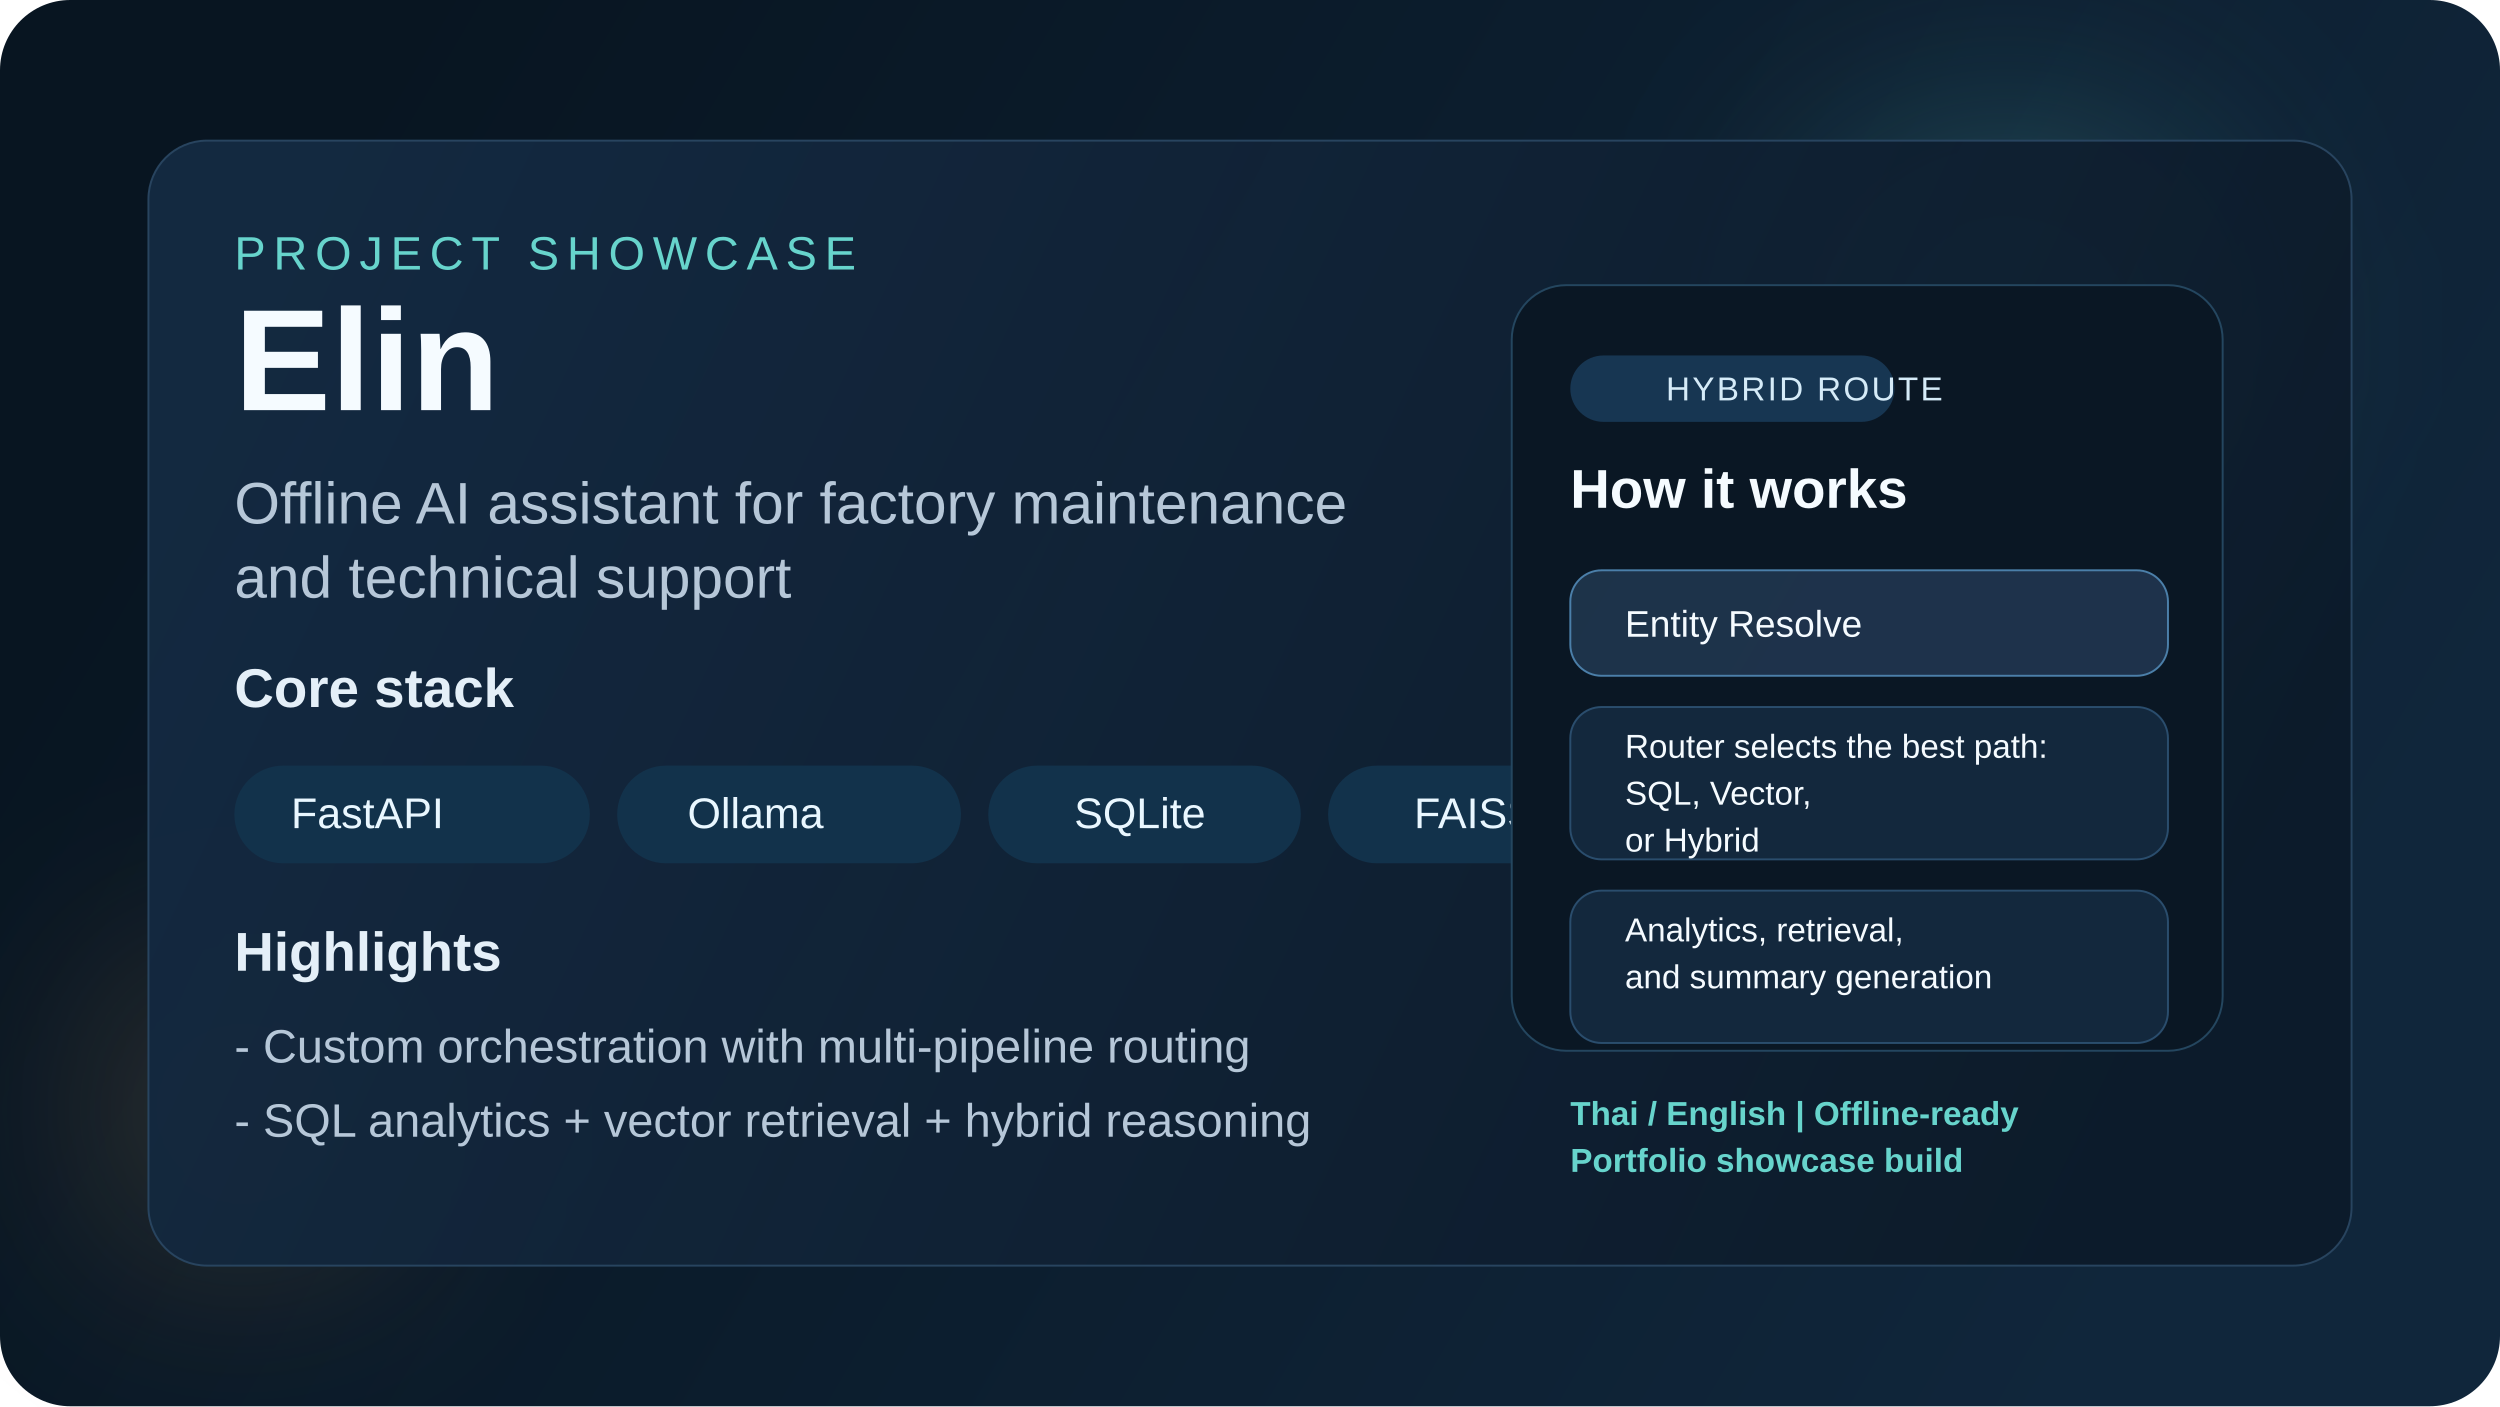
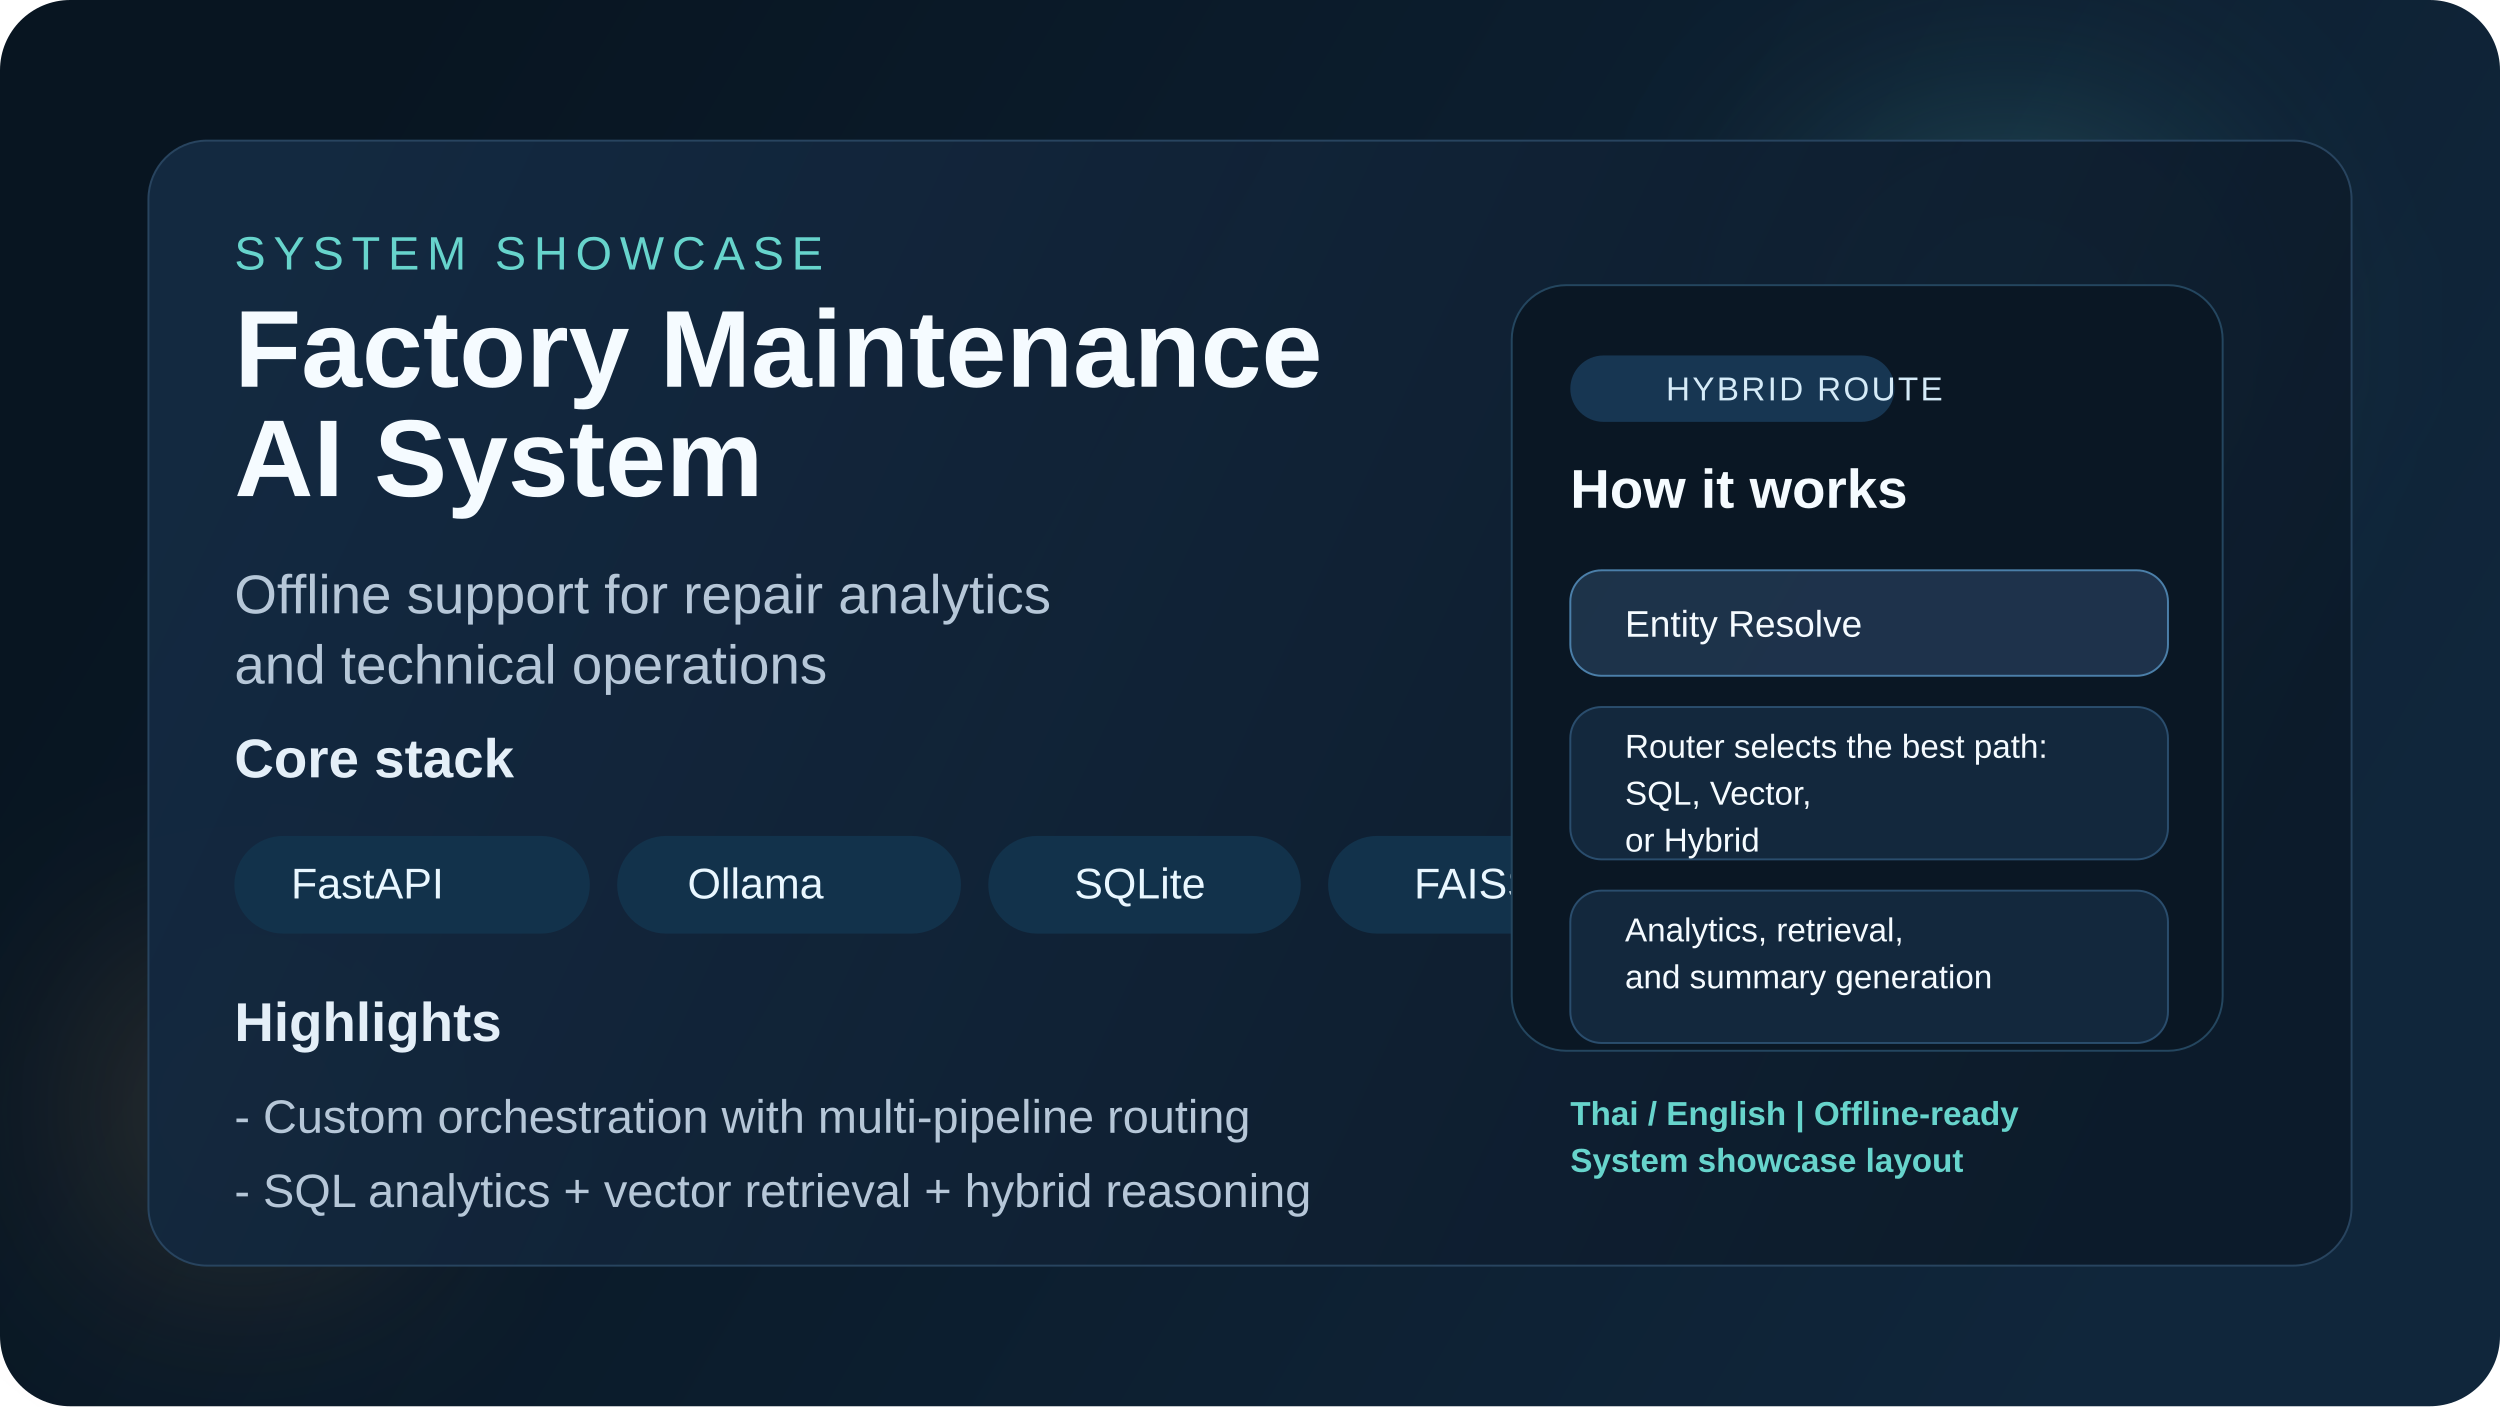
<svg xmlns="http://www.w3.org/2000/svg" width="1280" height="720" viewBox="0 0 1280 720" fill="none">
  <defs>
    <linearGradient id="bg" x1="160" y1="84" x2="1106" y2="640" gradientUnits="userSpaceOnUse">
      <stop stop-color="#081521" />
      <stop offset="1" stop-color="#10263B" />
    </linearGradient>
    <linearGradient id="card" x1="111" y1="145" x2="1096" y2="607" gradientUnits="userSpaceOnUse">
      <stop stop-color="#142A42" stop-opacity="0.96" />
      <stop offset="1" stop-color="#0C1A29" stop-opacity="0.92" />
    </linearGradient>
    <linearGradient id="accent" x1="237" y1="151" x2="820" y2="498" gradientUnits="userSpaceOnUse">
      <stop stop-color="#67D4CC" />
      <stop offset="1" stop-color="#78AEF8" />
    </linearGradient>
    <filter id="blurA" x="805" y="-50" width="445" height="445" filterUnits="userSpaceOnUse" color-interpolation-filters="sRGB">
      <feGaussianBlur stdDeviation="60" />
    </filter>
    <filter id="blurB" x="-58" y="385" width="365" height="365" filterUnits="userSpaceOnUse" color-interpolation-filters="sRGB">
      <feGaussianBlur stdDeviation="60" />
    </filter>
  </defs>
  <rect width="1280" height="720" rx="36" fill="url(#bg)" />
  <g filter="url(#blurA)">
    <circle cx="1027" cy="172" r="102" fill="#67D4CC" fill-opacity="0.28" />
  </g>
  <g filter="url(#blurB)">
    <circle cx="124" cy="568" r="62" fill="#F1A85B" fill-opacity="0.28" />
  </g>
  <rect x="76" y="72" width="1128" height="576" rx="30" fill="url(#card)" stroke="#28445F" />
-   <text x="120" y="138" fill="#67D4CC" font-family="Segoe UI, Arial, sans-serif" font-size="24" letter-spacing="4">PROJECT SHOWCASE</text>
-   <text x="120" y="210" fill="#F5FBFF" font-family="Segoe UI, Arial, sans-serif" font-size="74" font-weight="700">Elin</text>
-   <text x="120" y="268" fill="#B6C7D8" font-family="Segoe UI, Arial, sans-serif" font-size="30">
-     <tspan x="120" dy="0">Offline AI assistant for factory maintenance</tspan>
-     <tspan x="120" dy="38">and technical support</tspan>
+   <text x="120" y="138" fill="#67D4CC" font-family="Segoe UI, Arial, sans-serif" font-size="24" letter-spacing="4">SYSTEM SHOWCASE</text>
+   <text x="120" y="198" fill="#F5FBFF" font-family="Segoe UI, Arial, sans-serif" font-size="56" font-weight="700">Factory Maintenance</text>
+   <text x="120" y="254" fill="#F5FBFF" font-family="Segoe UI, Arial, sans-serif" font-size="56" font-weight="700">AI System</text>
+   <text x="120" y="314" fill="#B6C7D8" font-family="Segoe UI, Arial, sans-serif" font-size="28">
+     <tspan x="120" dy="0">Offline support for repair analytics</tspan>
+     <tspan x="120" dy="36">and technical operations</tspan>
  </text>
-   <text x="120" y="362" fill="#E4EFF8" font-family="Segoe UI, Arial, sans-serif" font-size="28" font-weight="600">Core stack</text>
+   <text x="120" y="398" fill="#E4EFF8" font-family="Segoe UI, Arial, sans-serif" font-size="28" font-weight="600">Core stack</text>
  <g>
-     <rect x="120" y="392" width="182" height="50" rx="25" fill="#12324B" />
-     <text x="149" y="424" fill="#E9F7FF" font-family="Segoe UI, Arial, sans-serif" font-size="22">FastAPI</text>
-     <rect x="316" y="392" width="176" height="50" rx="25" fill="#12324B" />
-     <text x="352" y="424" fill="#E9F7FF" font-family="Segoe UI, Arial, sans-serif" font-size="22">Ollama</text>
-     <rect x="506" y="392" width="160" height="50" rx="25" fill="#12324B" />
-     <text x="550" y="424" fill="#E9F7FF" font-family="Segoe UI, Arial, sans-serif" font-size="22">SQLite</text>
-     <rect x="680" y="392" width="146" height="50" rx="25" fill="#12324B" />
-     <text x="724" y="424" fill="#E9F7FF" font-family="Segoe UI, Arial, sans-serif" font-size="22">FAISS</text>
+     <rect x="120" y="428" width="182" height="50" rx="25" fill="#12324B" />
+     <text x="149" y="460" fill="#E9F7FF" font-family="Segoe UI, Arial, sans-serif" font-size="22">FastAPI</text>
+     <rect x="316" y="428" width="176" height="50" rx="25" fill="#12324B" />
+     <text x="352" y="460" fill="#E9F7FF" font-family="Segoe UI, Arial, sans-serif" font-size="22">Ollama</text>
+     <rect x="506" y="428" width="160" height="50" rx="25" fill="#12324B" />
+     <text x="550" y="460" fill="#E9F7FF" font-family="Segoe UI, Arial, sans-serif" font-size="22">SQLite</text>
+     <rect x="680" y="428" width="146" height="50" rx="25" fill="#12324B" />
+     <text x="724" y="460" fill="#E9F7FF" font-family="Segoe UI, Arial, sans-serif" font-size="22">FAISS</text>
  </g>
-   <text x="120" y="497" fill="#E4EFF8" font-family="Segoe UI, Arial, sans-serif" font-size="28" font-weight="600">Highlights</text>
-   <text x="120" y="544" fill="#B6C7D8" font-family="Segoe UI, Arial, sans-serif" font-size="24">- Custom orchestration with multi-pipeline routing</text>
-   <text x="120" y="582" fill="#B6C7D8" font-family="Segoe UI, Arial, sans-serif" font-size="24">- SQL analytics + vector retrieval + hybrid reasoning</text>
+   <text x="120" y="533" fill="#E4EFF8" font-family="Segoe UI, Arial, sans-serif" font-size="28" font-weight="600">Highlights</text>
+   <text x="120" y="580" fill="#B6C7D8" font-family="Segoe UI, Arial, sans-serif" font-size="24">- Custom orchestration with multi-pipeline routing</text>
+   <text x="120" y="618" fill="#B6C7D8" font-family="Segoe UI, Arial, sans-serif" font-size="24">- SQL analytics + vector retrieval + hybrid reasoning</text>
  <rect x="774" y="146" width="364" height="392" rx="28" fill="#0A1724" stroke="#24465F" />
  <rect x="804" y="182" width="166" height="34" rx="17" fill="#173652" />
  <text x="853" y="205" fill="#D5EBF8" font-family="Segoe UI, Arial, sans-serif" font-size="17" letter-spacing="1.2">HYBRID ROUTE</text>
  <text x="804" y="260" fill="#F5FBFF" font-family="Segoe UI, Arial, sans-serif" font-size="28" font-weight="700">How it works</text>
  <rect x="804" y="292" width="306" height="54" rx="16" fill="url(#accent)" fill-opacity="0.18" stroke="#4B7FA9" />
  <text x="832" y="326" fill="#F5FBFF" font-family="Segoe UI, Arial, sans-serif" font-size="19">Entity Resolve</text>
  <rect x="804" y="362" width="306" height="78" rx="16" fill="#13283D" stroke="#2A4D6D" />
  <text x="832" y="388" fill="#F5FBFF" font-family="Segoe UI, Arial, sans-serif" font-size="17">
    <tspan x="832" dy="0">Router selects the best path:</tspan>
    <tspan x="832" dy="24">SQL, Vector,</tspan>
    <tspan x="832" dy="24">or Hybrid</tspan>
  </text>
  <rect x="804" y="456" width="306" height="78" rx="16" fill="#13283D" stroke="#2A4D6D" />
  <text x="832" y="482" fill="#F5FBFF" font-family="Segoe UI, Arial, sans-serif" font-size="17">
    <tspan x="832" dy="0">Analytics, retrieval,</tspan>
    <tspan x="832" dy="24">and summary generation</tspan>
  </text>
  <text x="804" y="576" fill="#67D4CC" font-family="Segoe UI, Arial, sans-serif" font-size="17" font-weight="600">
    <tspan x="804" dy="0">Thai / English  |  Offline-ready</tspan>
-     <tspan x="804" dy="24">Portfolio showcase build</tspan>
+     <tspan x="804" dy="24">System showcase layout</tspan>
  </text>
</svg>
